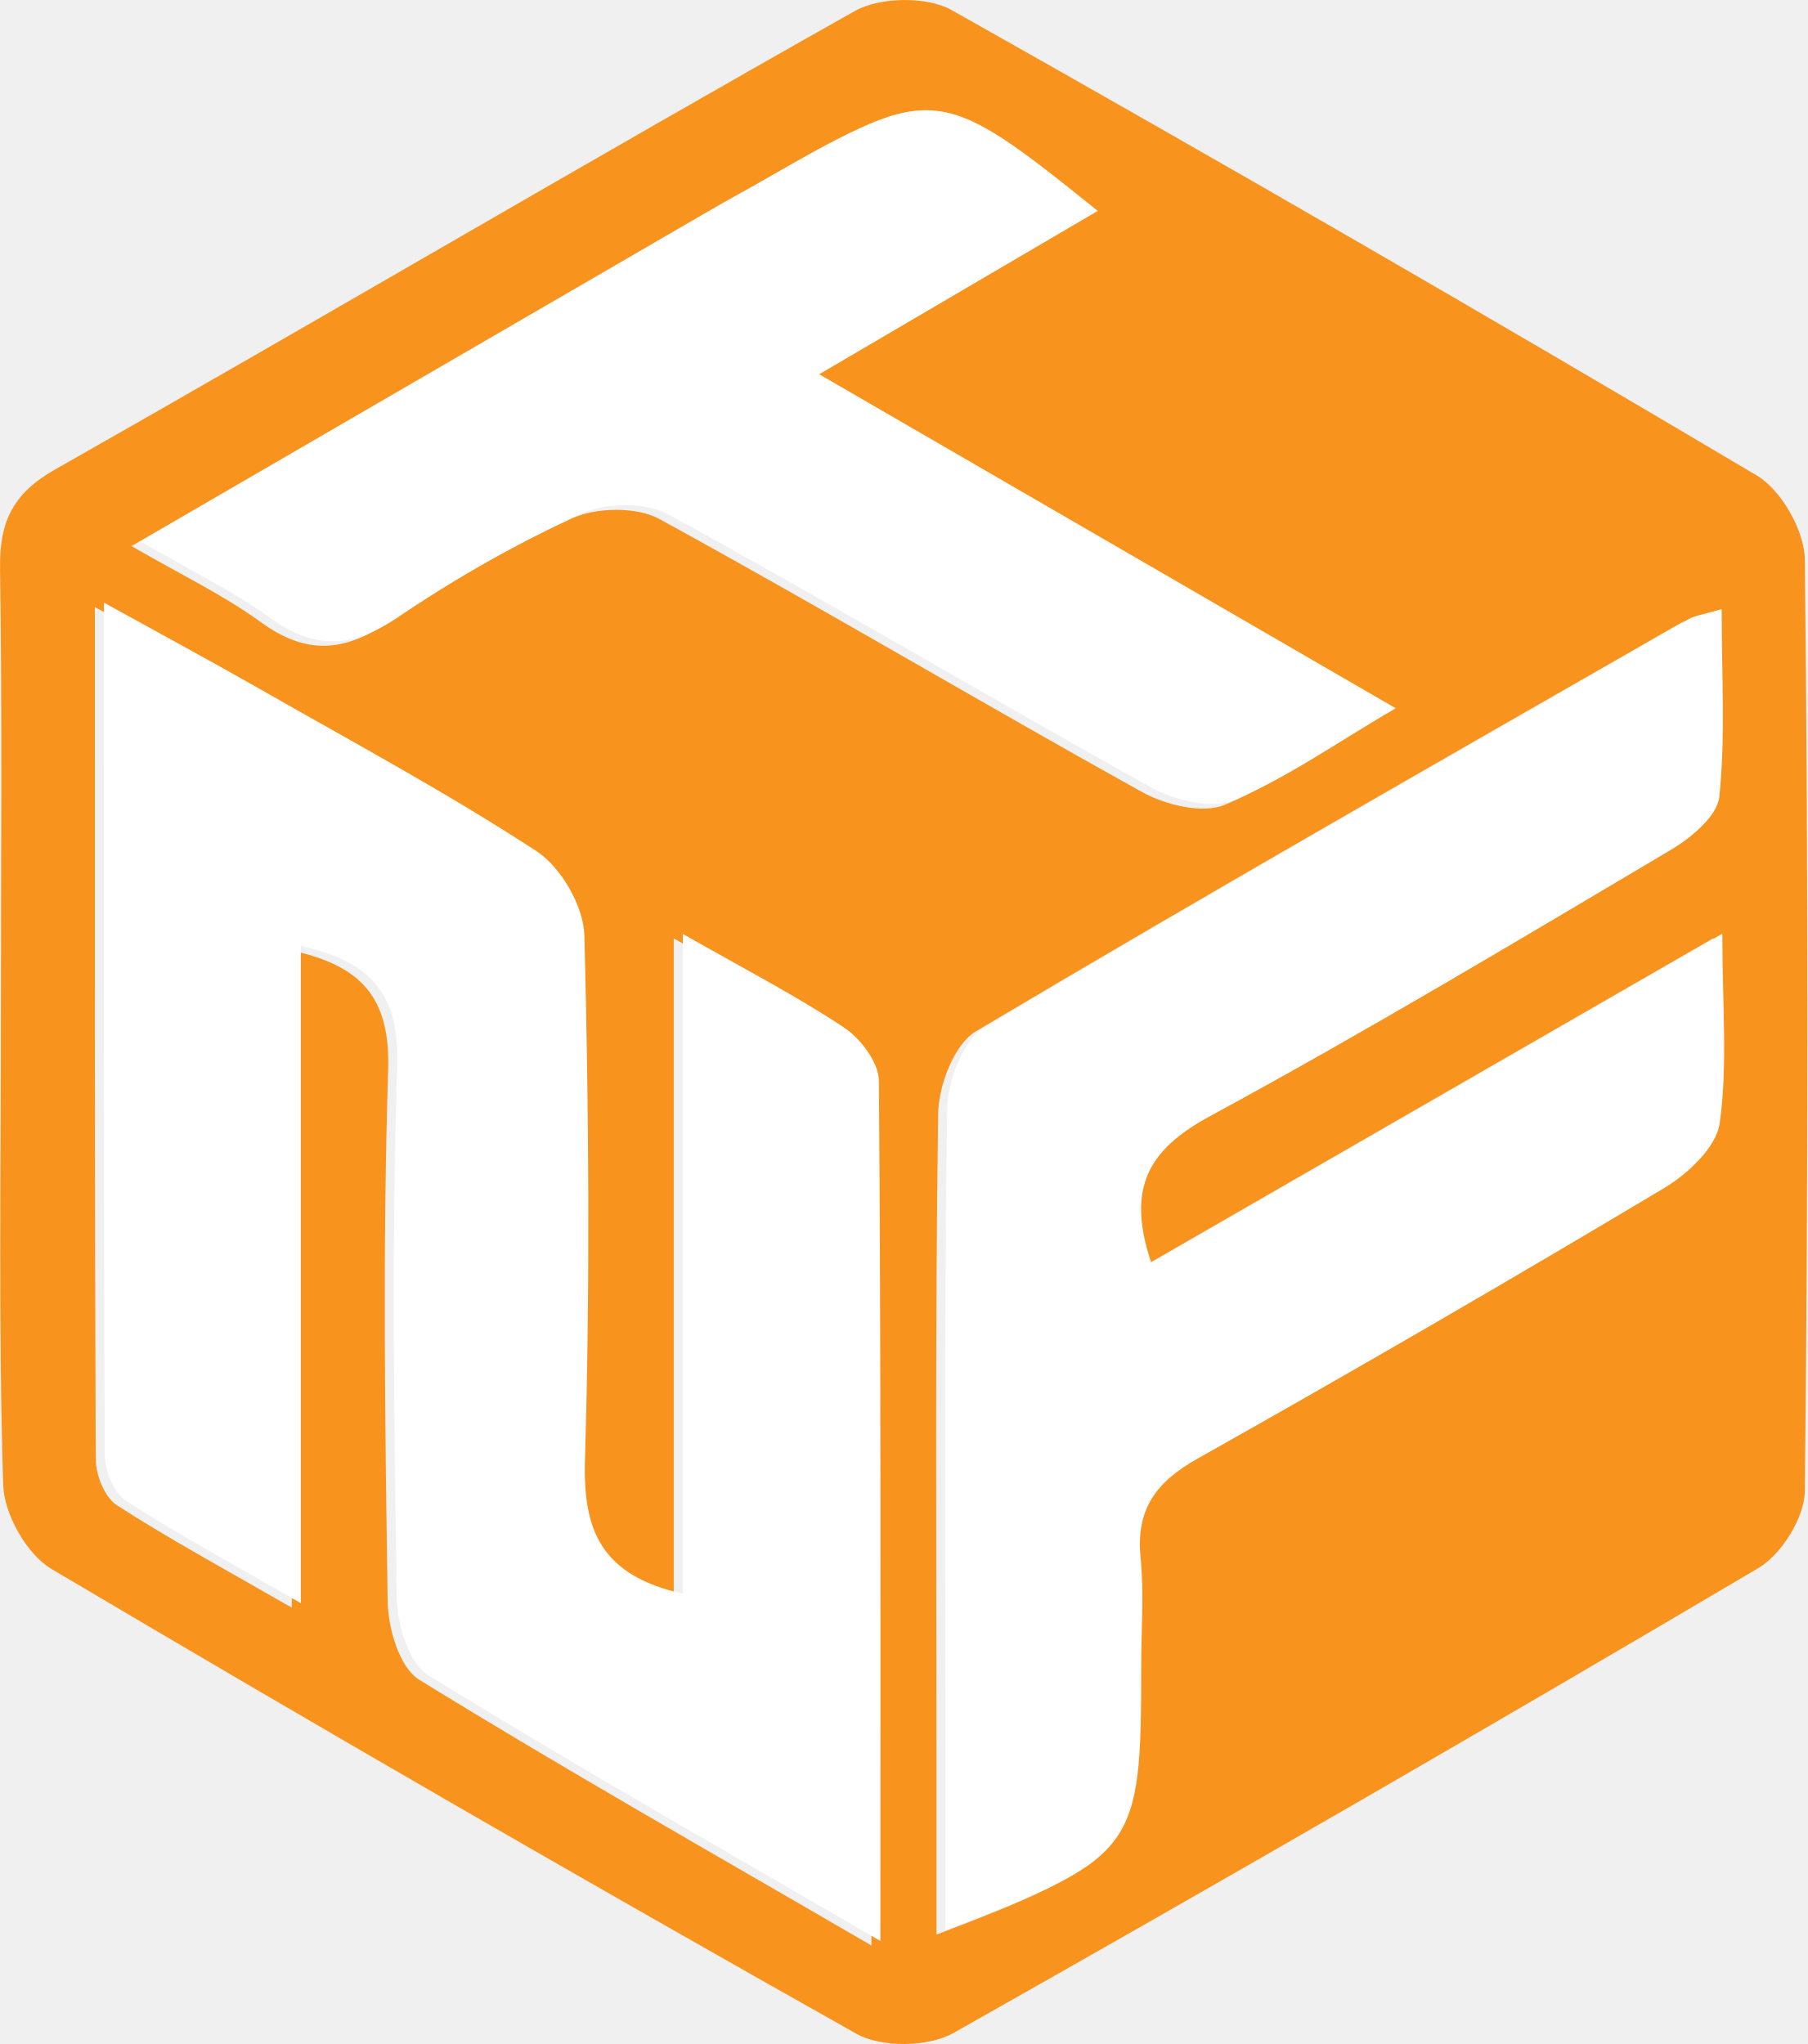
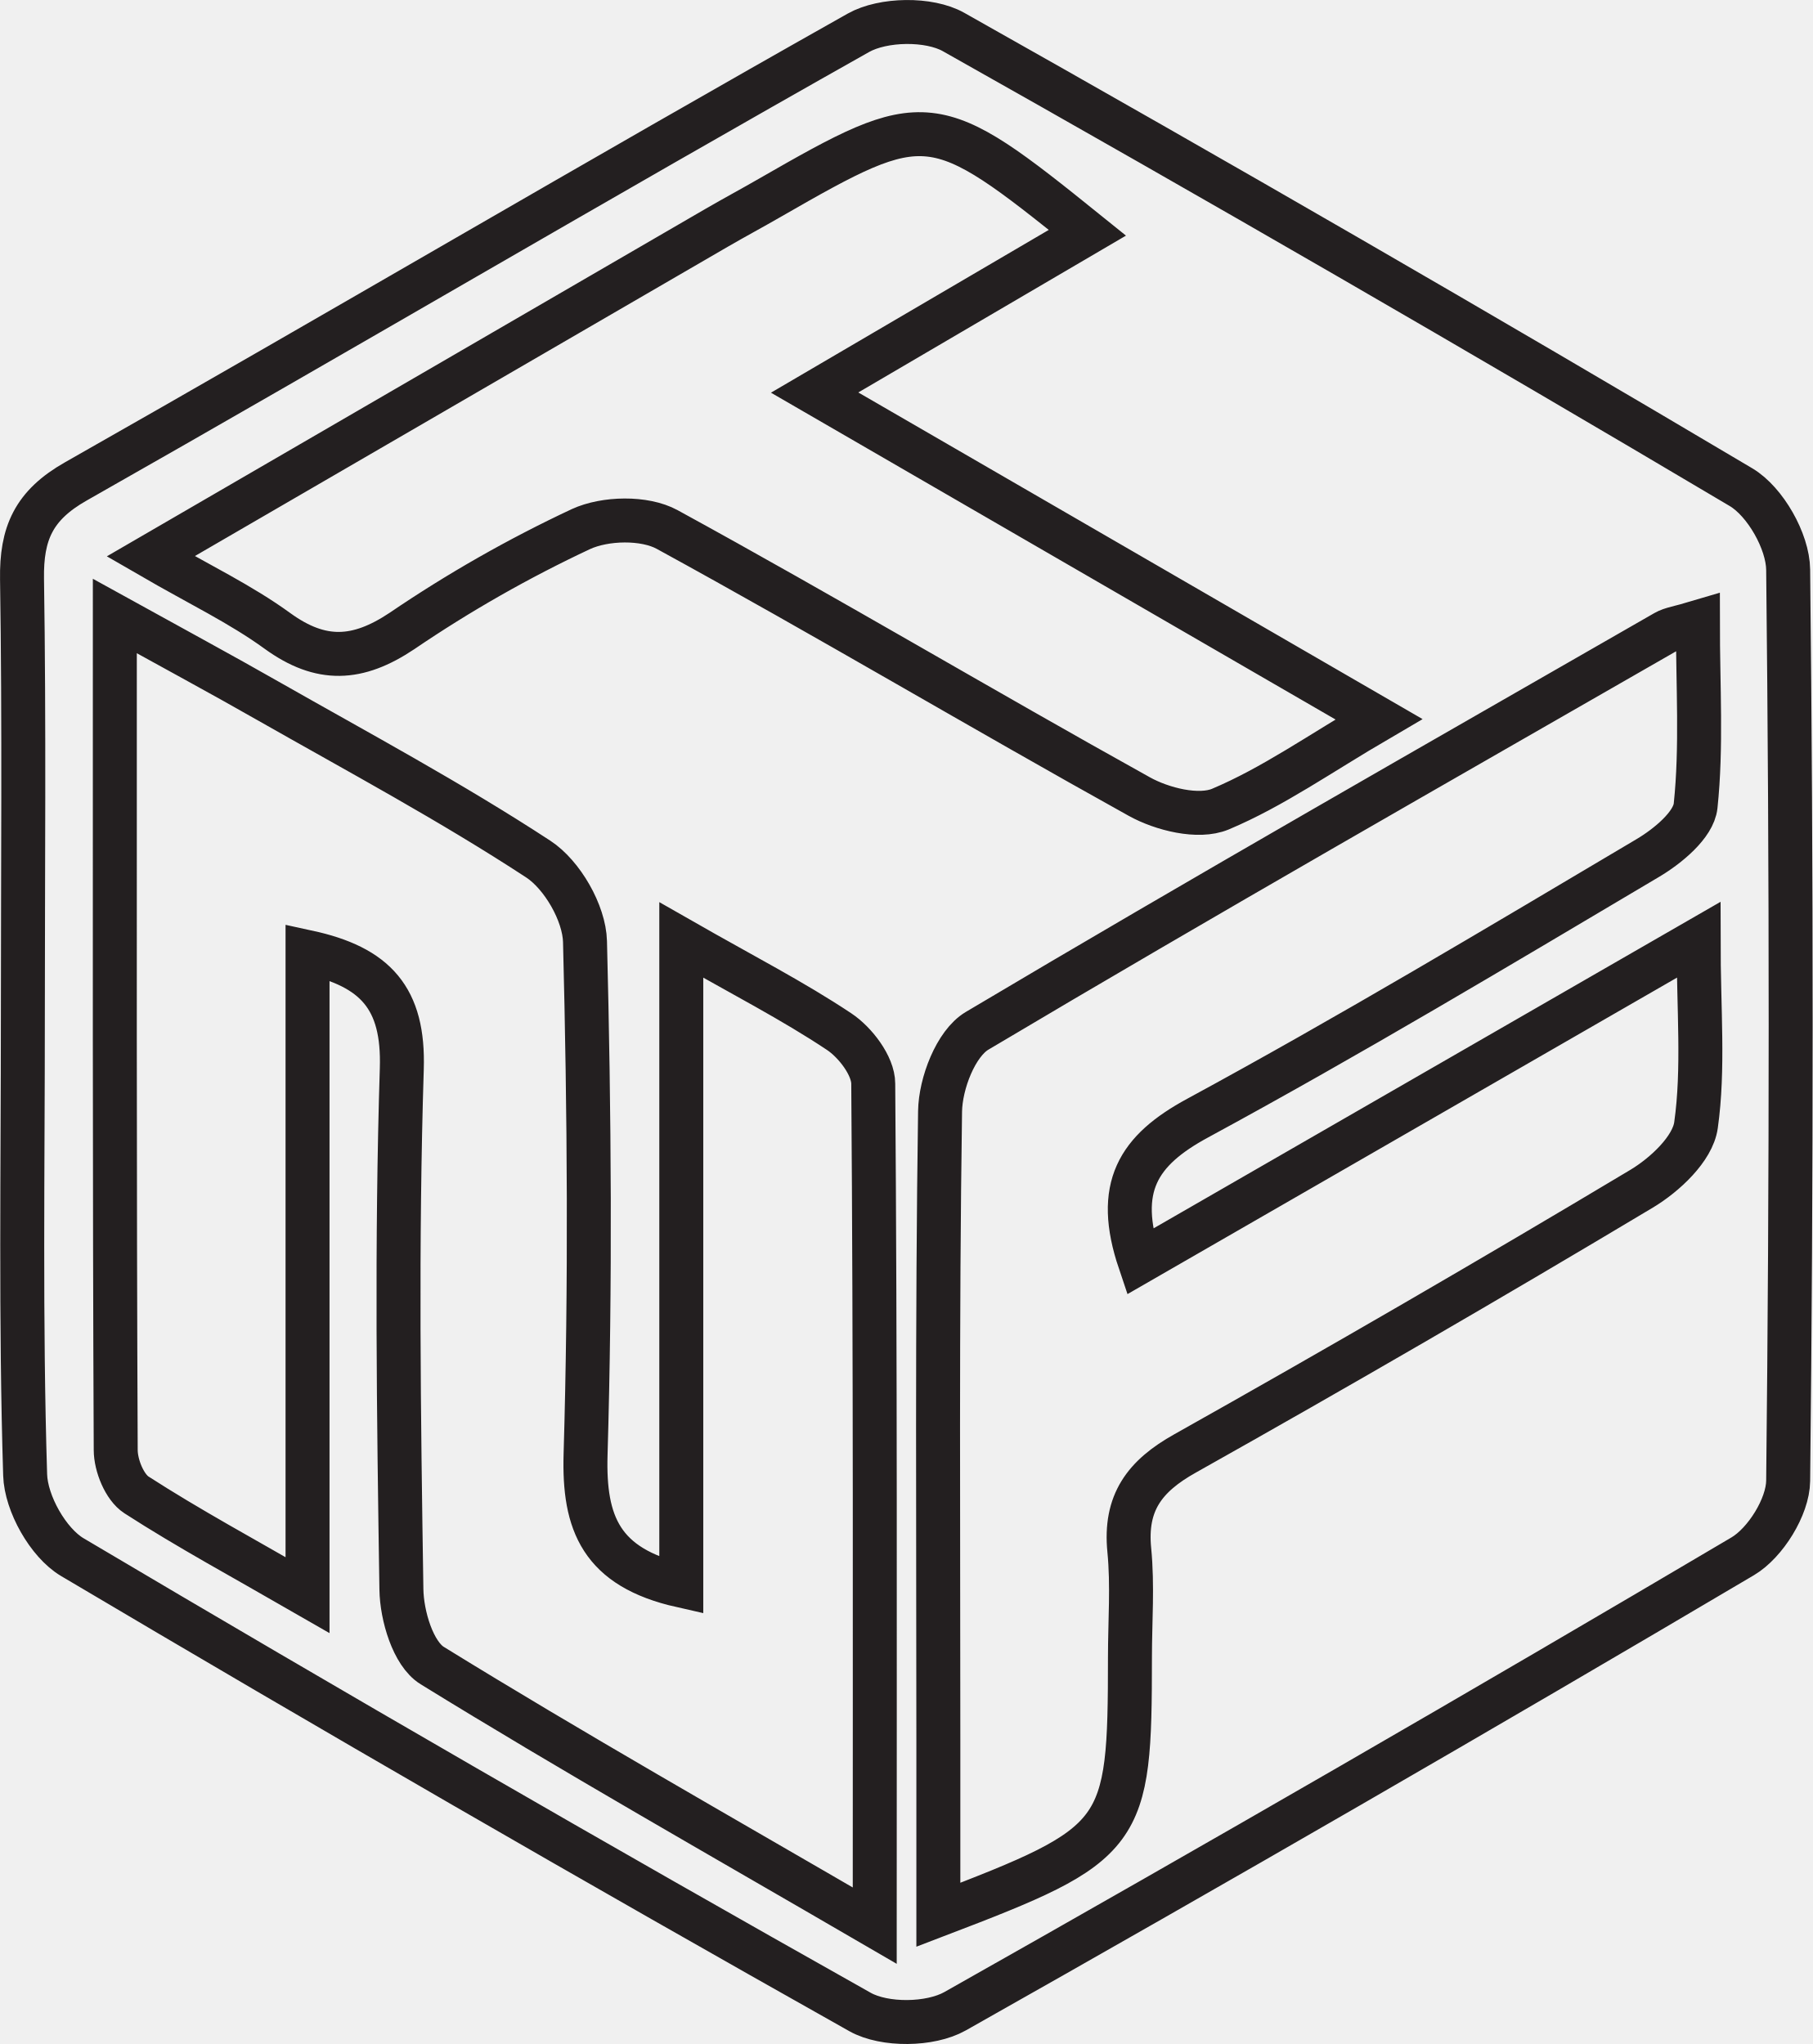
- <svg xmlns="http://www.w3.org/2000/svg" id="Layer_1" data-name="Layer 1" viewBox="0 0 402.26 455.01">
+ <svg xmlns="http://www.w3.org/2000/svg" id="Layer_1" data-name="Layer 1" viewBox="0 0 412.26 465.01">
  <defs>
-     <style>.cls-1{fill:#f8941d;}.cls-2{fill:#fff;}</style>
+     <style>.cls-1{fill:none;stroke:#231f20;stroke-miterlimit:10;stroke-width:10px;}</style>
  </defs>
-   <path class="cls-1" d="M725.56,938.37c0-33.11.32-66.21-.19-99.31-.16-10.35,2.63-16.75,12.23-22.2,59.49-33.75,118.42-68.49,178-102.06,5.62-3.16,16.06-3.32,21.62-.19q90.15,50.77,179.14,103.57c5.5,3.27,10.64,12.32,10.71,18.75q1.13,103.65,0,207.31c-.06,5.88-5.17,14.1-10.34,17.16q-89.07,52.65-179.18,103.51c-5.6,3.16-16,3.29-21.58.16q-90.16-50.73-179.17-103.48c-5.5-3.26-10.54-12.23-10.73-18.71C725,1008.07,725.56,973.21,725.56,938.37Zm193.75,207.05c0-66.27.15-128.88-.34-191.49,0-4.06-4.07-9.4-7.77-11.86-10.51-7-21.81-12.79-35.88-20.83v146.88c-18.28-4.13-22.23-14.19-21.77-29.8,1.14-38.88.86-77.83-.13-116.72-.17-6.49-5.18-15.21-10.65-18.78-19.87-13-40.85-24.26-61.49-36.05-10.68-6.1-21.51-11.93-34.8-19.28,0,65.67-.08,127.7.2,189.73,0,3.49,2,8.46,4.71,10.21,11.88,7.66,24.36,14.4,38.92,22.79V923.94c15.49,3.36,21.94,10.48,21.44,26.53-1.24,39.45-.7,79-.1,118.46.1,6,2.66,14.64,7,17.32C850.64,1106,883.36,1124.5,919.31,1145.42Zm60.29-151c-5.7-16.91-.4-25.31,13.15-32.65,34.65-18.79,68.5-39.08,102.42-59.19,4.53-2.69,10.4-7.52,10.86-11.86,1.41-13.45.52-27.15.52-41.78-4.26,1.27-6,1.46-7.41,2.26-52.29,30-104.71,59.88-156.54,90.7-4.85,2.88-8.33,12-8.43,18.32-.69,47.64-.38,95.28-.38,142.93V1143c42.48-16.24,43.57-17.77,43.57-58.57,0-8.14.65-16.34-.14-24.39-1.06-10.76,3.45-16.83,12.7-22q52.32-29.38,103.82-60.21c5.29-3.17,11.63-9.09,12.38-14.46,1.81-12.87.58-26.16.58-42.17ZM967.69,760.29c-35.15-28.34-36.53-28.48-72.25-7.94-4,2.31-8.09,4.5-12.09,6.82L754.63,833.9c11.06,6.41,20.52,10.92,28.87,17,9.9,7.15,18.21,6.7,28.27,0a294.47,294.47,0,0,1,40.75-23.11c5.49-2.53,14.47-2.72,19.63.1,36.06,19.73,71.41,40.77,107.35,60.74,5.24,2.91,13.49,4.94,18.46,2.87,11.89-5,22.65-12.62,36.06-20.46L905.68,796.65Z" transform="translate(-725.36 -712.34)" />
-   <path class="cls-2" d="M921.31,1144.42c-35.95-20.92-68.67-39.44-100.65-59.17-4.35-2.68-6.91-11.36-7-17.32-.6-39.48-1.14-79,.1-118.46.5-16.05-6-23.17-21.44-26.53v146.28c-14.56-8.39-27-15.13-38.92-22.79-2.7-1.75-4.69-6.72-4.71-10.21-.28-62-.2-124.06-.2-189.73,13.29,7.35,24.12,13.18,34.8,19.28,20.64,11.79,41.62,23.08,61.49,36.05,5.47,3.57,10.48,12.29,10.65,18.78,1,38.89,1.27,77.84.13,116.72-.46,15.61,3.49,25.67,21.77,29.8V920.24c14.07,8,25.37,13.84,35.88,20.83,3.7,2.46,7.74,7.8,7.77,11.86C921.46,1015.54,921.31,1078.15,921.31,1144.42Z" transform="translate(-725.36 -712.34)" />
-   <path class="cls-2" d="M981.6,993.43l127.1-73.24c0,16,1.23,29.3-.58,42.17-.75,5.37-7.09,11.29-12.38,14.46q-51.51,30.78-103.82,60.21c-9.25,5.19-13.76,11.26-12.7,22,.79,8,.14,16.25.14,24.39,0,40.8-1.09,42.33-43.57,58.57v-39.85c0-47.65-.31-95.29.38-142.93.1-6.29,3.58-15.44,8.43-18.32,51.83-30.82,104.25-60.65,156.54-90.7,1.4-.8,3.15-1,7.41-2.26,0,14.63.89,28.33-.52,41.78-.46,4.34-6.33,9.17-10.86,11.86-33.92,20.11-67.77,40.4-102.42,59.19C981.2,968.12,975.9,976.52,981.6,993.43Z" transform="translate(-725.36 -712.34)" />
-   <path class="cls-2" d="M969.69,759.29l-62,36.36L1036,870c-13.41,7.84-24.17,15.5-36.06,20.46-5,2.07-13.22,0-18.46-2.87-35.94-20-71.29-41-107.35-60.74-5.16-2.82-14.14-2.63-19.63-.1a294.47,294.47,0,0,0-40.75,23.11c-10.06,6.75-18.37,7.2-28.27,0-8.35-6-17.81-10.56-28.87-17l128.72-74.73c4-2.32,8.08-4.51,12.09-6.82C933.16,730.81,934.54,731,969.69,759.29Z" transform="translate(-725.36 -712.34)" />
+   <path class="cls-1" d="M911.07,985.3c0-33.11.32-66.21-.19-99.31-.16-10.36,2.63-16.75,12.24-22.2,59.48-33.75,118.41-68.49,178-102.06,5.62-3.16,16.06-3.32,21.62-.19q90.15,50.78,179.14,103.57c5.5,3.27,10.64,12.32,10.71,18.75q1.14,103.65,0,207.31c-.06,5.88-5.17,14.1-10.34,17.16q-89.07,52.65-179.17,103.51c-5.61,3.16-16,3.29-21.59.16q-90.17-50.73-179.17-103.48c-5.5-3.26-10.54-12.23-10.73-18.71C910.52,1055,911.07,1020.14,911.07,985.3Zm193.76,207c0-66.27.14-128.88-.34-191.49,0-4.06-4.08-9.41-7.78-11.86-10.51-7-21.81-12.79-35.88-20.83v146.88c-18.28-4.13-22.22-14.19-21.77-29.81,1.14-38.87.86-77.82-.13-116.71-.16-6.49-5.18-15.21-10.65-18.78-19.87-13-40.85-24.26-61.49-36-10.68-6.1-21.51-11.93-34.8-19.28,0,65.67-.08,127.7.2,189.73,0,3.49,2,8.46,4.72,10.21,11.87,7.66,24.36,14.4,38.91,22.79V970.87c15.49,3.36,21.94,10.48,21.44,26.53-1.24,39.45-.7,79-.09,118.46.09,6,2.66,14.64,7,17.32C1036.15,1152.91,1068.87,1171.43,1104.83,1192.35Zm60.28-151c-5.7-16.91-.4-25.31,13.15-32.65,34.65-18.79,68.5-39.08,102.42-59.19,4.53-2.69,10.4-7.52,10.86-11.86,1.41-13.45.52-27.15.52-41.78-4.25,1.27-6,1.45-7.41,2.26-52.29,30.05-104.71,59.88-156.54,90.7-4.85,2.88-8.33,12-8.42,18.32-.7,47.63-.39,95.28-.39,142.92v39.86c42.48-16.24,43.57-17.77,43.58-58.58,0-8.13.64-16.33-.15-24.38-1.06-10.76,3.45-16.83,12.7-22q52.32-29.39,103.82-60.21c5.29-3.17,11.63-9.09,12.38-14.46,1.81-12.87.59-26.17.59-42.17ZM1153.2,807.22c-35.15-28.34-36.52-28.48-72.25-7.94-4,2.31-8.09,4.5-12.09,6.82L940.14,880.83c11.06,6.41,20.52,10.92,28.87,17,9.9,7.16,18.22,6.71,28.27,0A295,295,0,0,1,1038,874.64c5.5-2.53,14.47-2.73,19.63.1,36.07,19.73,71.41,40.77,107.36,60.74,5.23,2.91,13.48,4.94,18.45,2.87,11.89-5,22.65-12.62,36.06-20.46l-128.34-74.31Z" transform="translate(-905.87 -754.27)" />
</svg>
